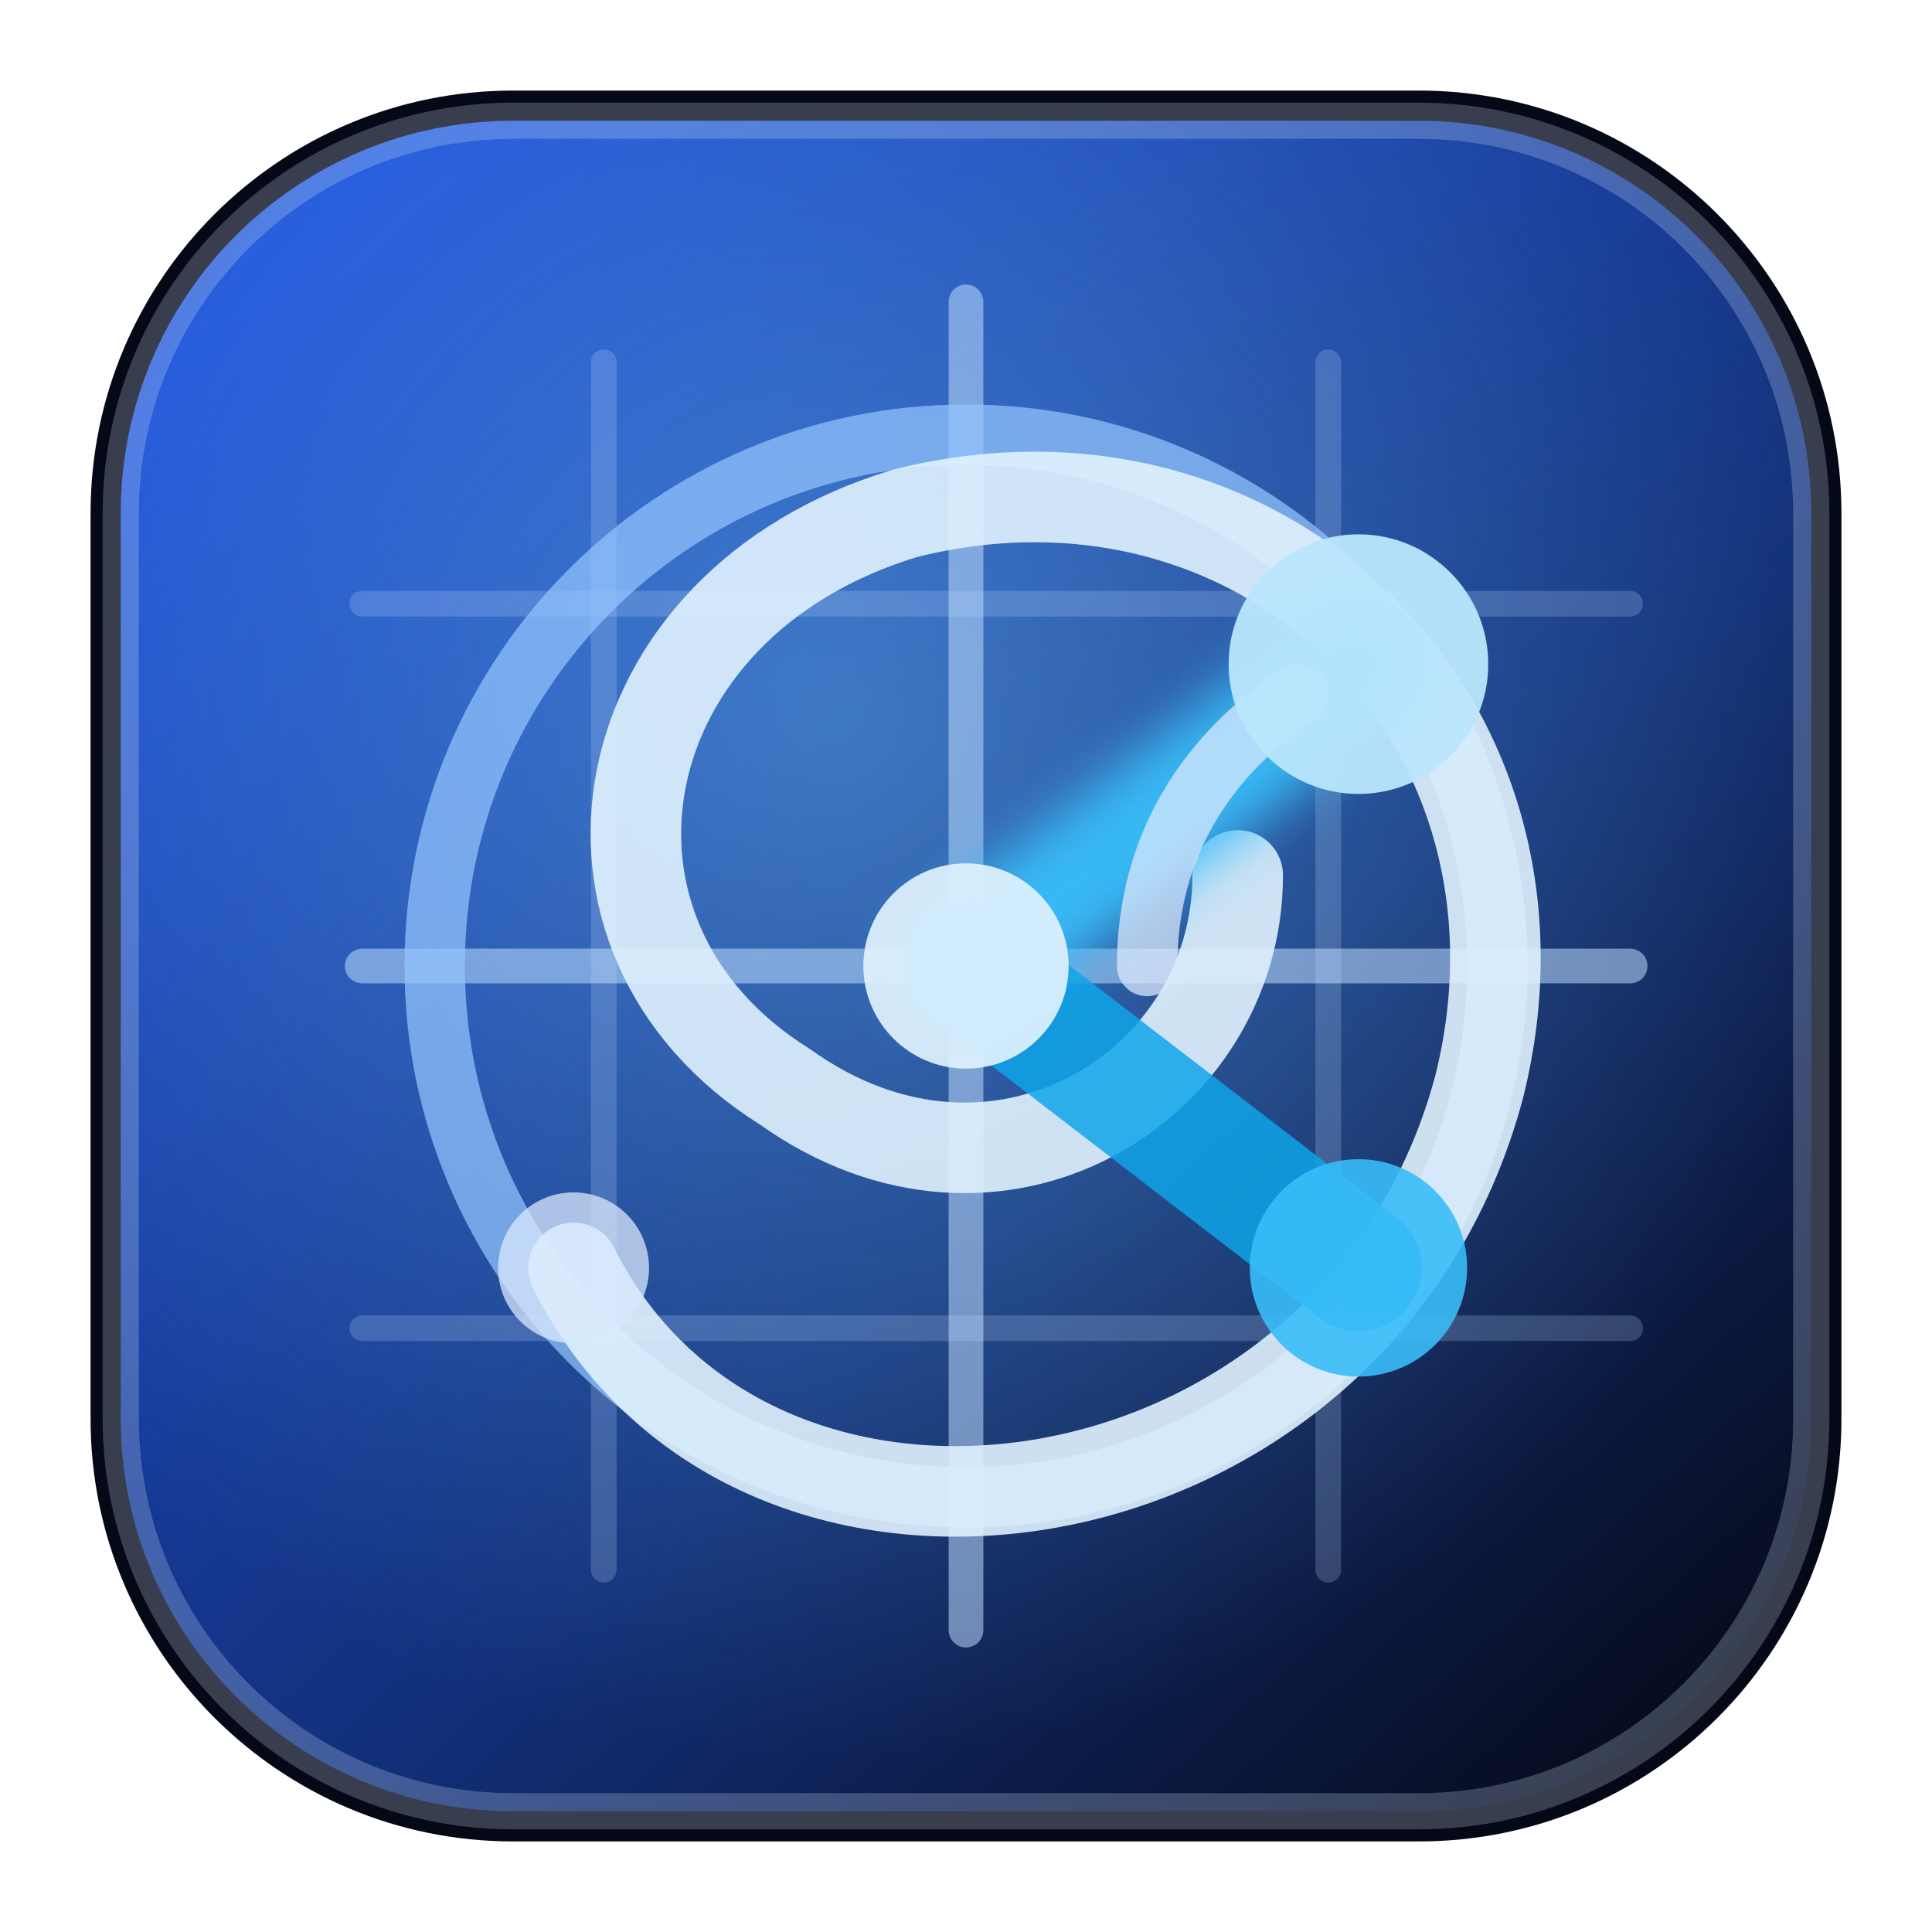
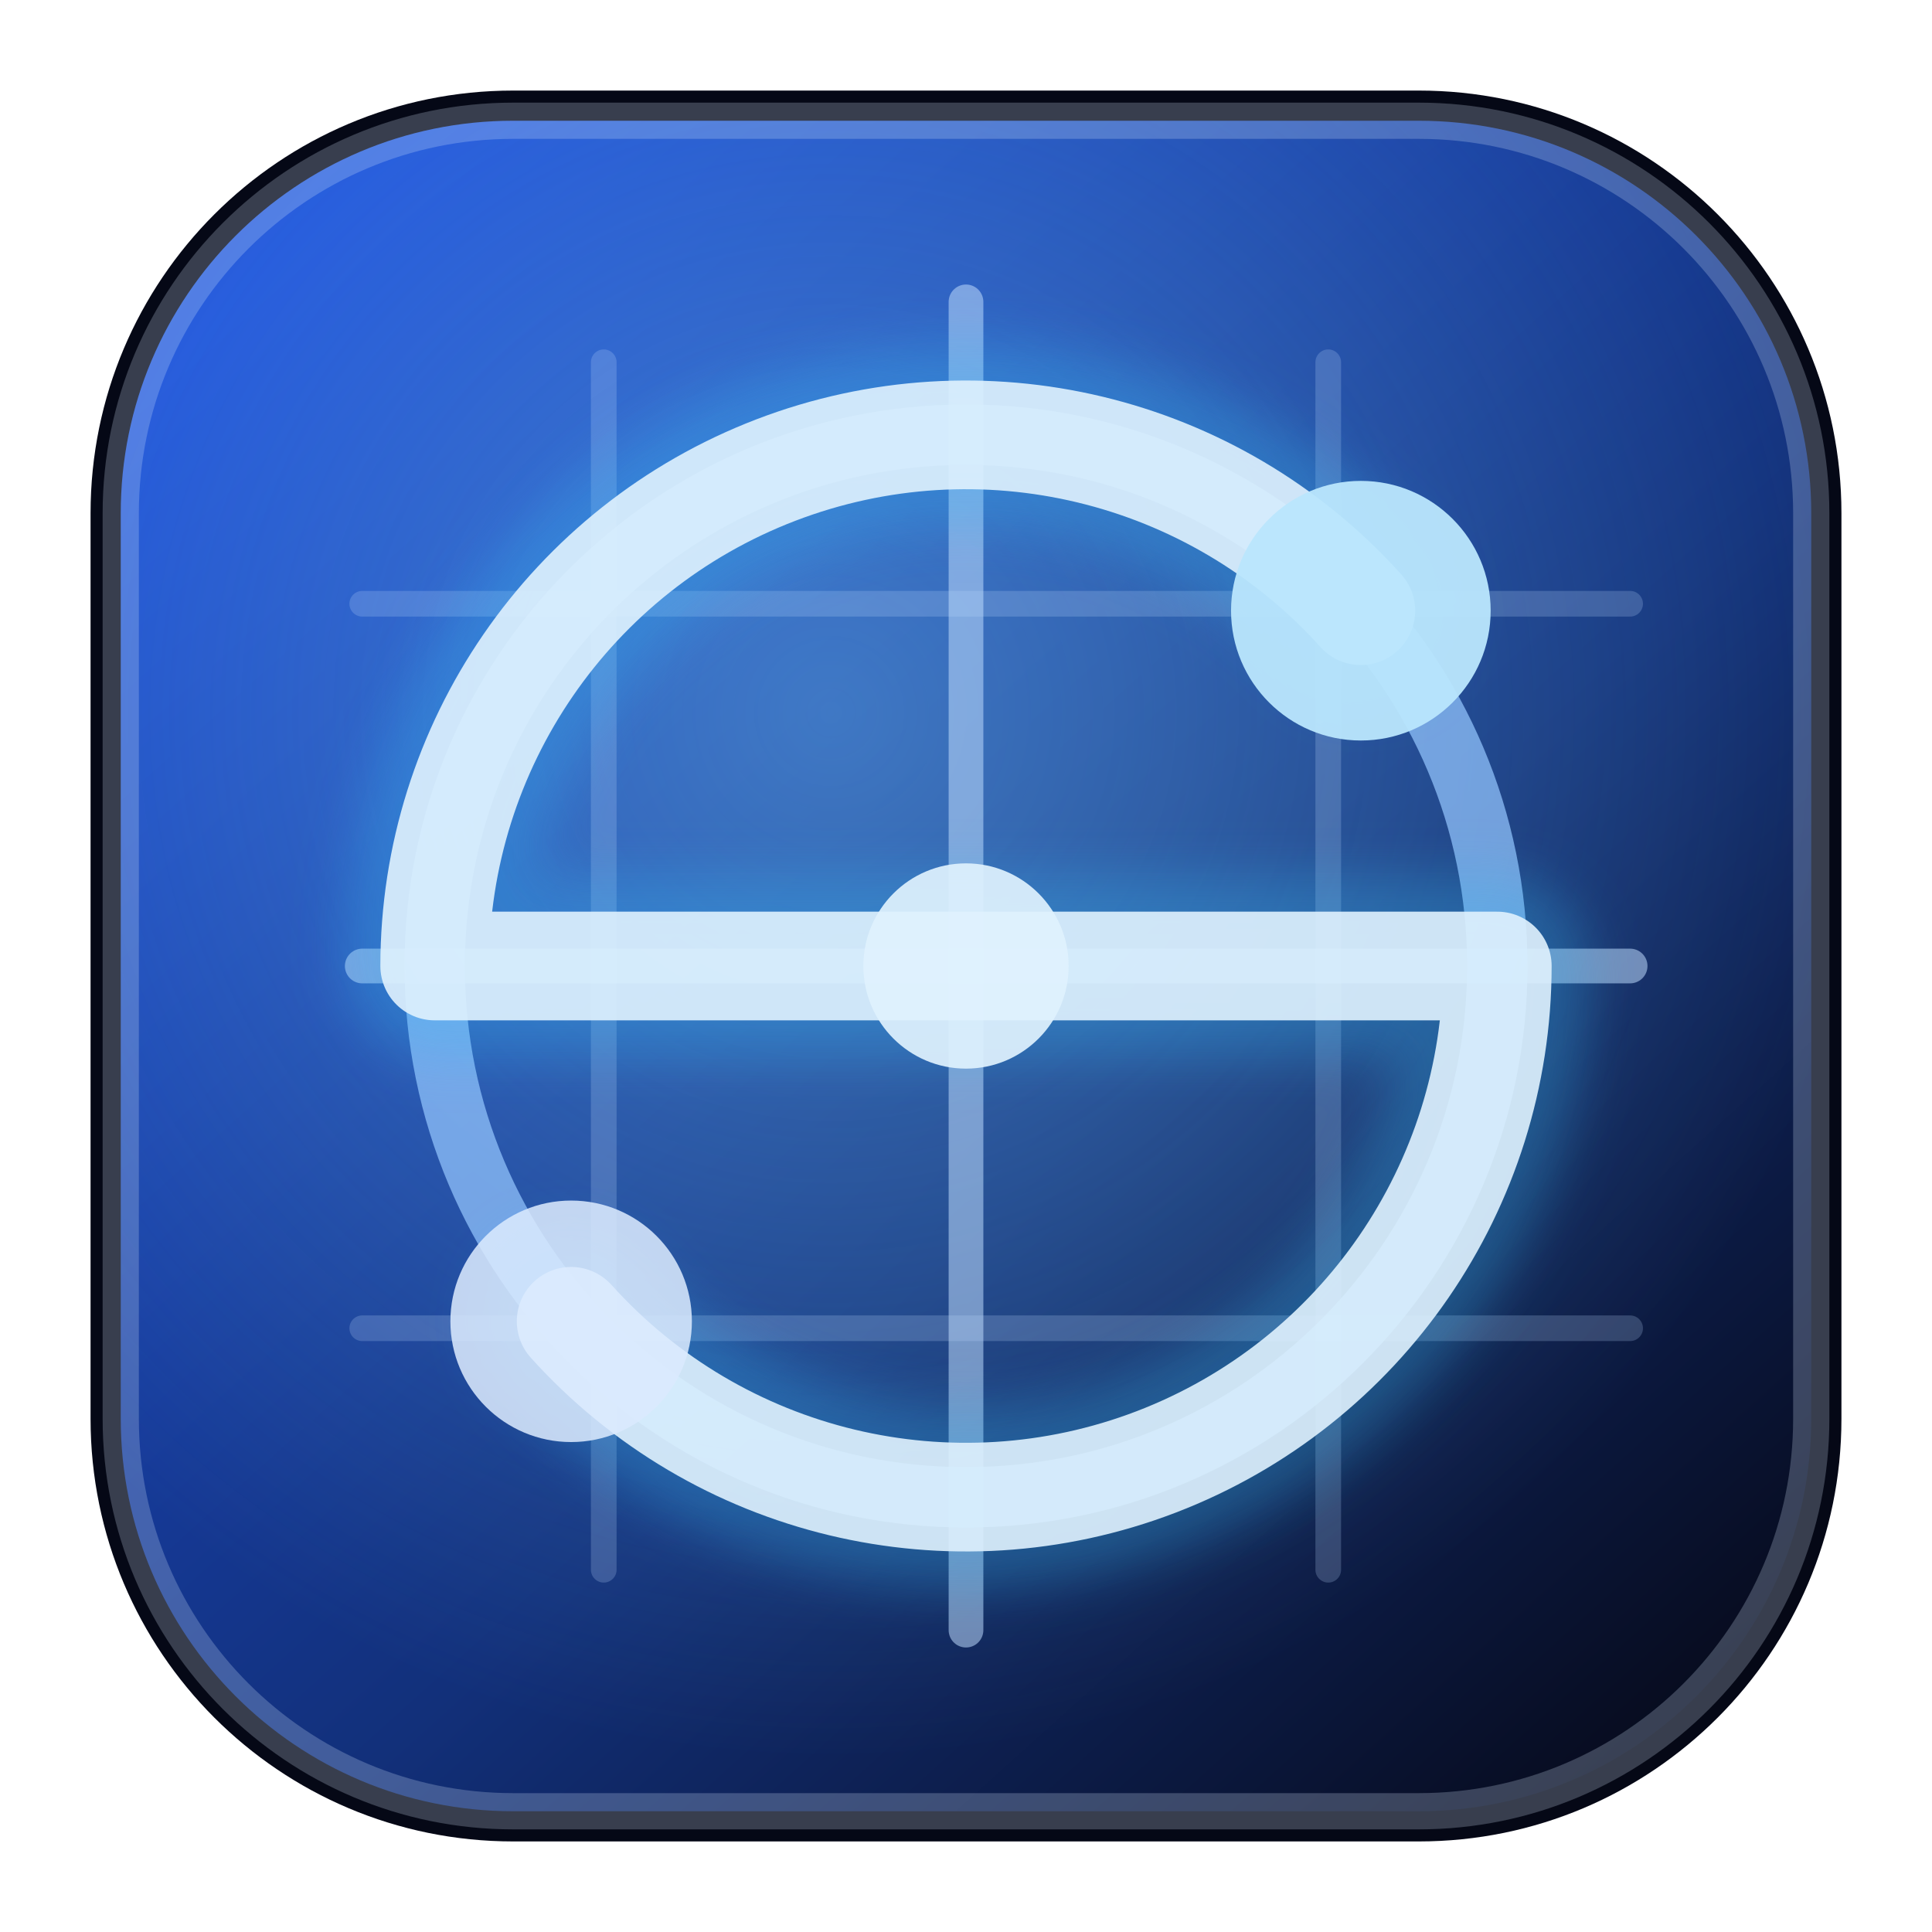
<svg xmlns="http://www.w3.org/2000/svg" viewBox="0 0 64 64" role="img" aria-label="Abstract complex-plane favicon">
  <defs>
    <clipPath id="round-square">
      <rect x="4" y="4" width="56" height="56" rx="13" />
    </clipPath>
    <linearGradient id="field" x1="10" y1="8" x2="55" y2="58" gradientUnits="userSpaceOnUse">
      <stop offset="0" stop-color="#1d4ed8" />
      <stop offset="0.58" stop-color="#12307a" />
      <stop offset="1" stop-color="#070b1d" />
    </linearGradient>
    <radialGradient id="focus" cx="42%" cy="35%" r="62%">
      <stop offset="0" stop-color="#7dd3fc" stop-opacity="0.4" />
      <stop offset="1" stop-color="#7dd3fc" stop-opacity="0" />
    </radialGradient>
    <filter id="glow" x="-30%" y="-30%" width="160%" height="160%">
      <feGaussianBlur stdDeviation="0.85" />
    </filter>
  </defs>
  <rect x="3" y="3" width="58" height="58" rx="14" fill="#050816" />
  <rect x="4" y="4" width="56" height="56" rx="13" fill="url(#field)" />
  <g clip-path="url(#round-square)">
    <rect x="4" y="4" width="56" height="56" rx="13" fill="url(#focus)" />
    <g fill="none" stroke="#bfdbfe" stroke-linecap="round">
      <path d="M12 20 H54" stroke-width="0.85" opacity="0.22" />
      <path d="M12 32 H54" stroke-width="1.15" opacity="0.54" />
      <path d="M12 44 H54" stroke-width="0.85" opacity="0.22" />
      <path d="M20 12 V52" stroke-width="0.85" opacity="0.22" />
      <path d="M32 10 V54" stroke-width="1.15" opacity="0.54" />
      <path d="M44 12 V52" stroke-width="0.85" opacity="0.22" />
    </g>
    <circle cx="32" cy="32" r="17.6" fill="none" stroke="#93c5fd" stroke-width="2" opacity="0.72" />
-     <path d="M19 42 C25 54 45 51 49 36 C52 24 42 14 30 17 C20 20 18 31 26 36 C33 41 41 36 41 29" fill="none" stroke="#e0f2fe" stroke-width="3" stroke-linecap="round" stroke-linejoin="round" opacity="0.9" />
-     <path d="M32 32 L45 22" fill="none" stroke="#38bdf8" stroke-width="4.2" stroke-linecap="round" opacity="0.95" filter="url(#glow)" />
-     <path d="M32 32 L45 42" fill="none" stroke="#0ea5e9" stroke-width="4.2" stroke-linecap="round" opacity="0.84" />
-     <path d="M38 32 C38 28 40 25 43 23" fill="none" stroke="#dbeafe" stroke-width="2" stroke-linecap="round" opacity="0.74" />
+     <path d="M14.4 32 A17.6 17.6 0 0 1 45.08 20.23 M14.4 32 H49.6 M49.6 32 A17.6 17.6 0 0 1 18.92 43.77" fill="none" stroke="#38bdf8" stroke-width="6" stroke-linecap="round" stroke-linejoin="round" opacity="0.28" filter="url(#glow)" />
+     <path d="M14.4 32 A17.6 17.6 0 0 1 45.08 20.23 M14.4 32 H49.6 M49.6 32 A17.6 17.6 0 0 1 18.92 43.77" fill="none" stroke="#e0f2fe" stroke-width="3.6" stroke-linecap="round" stroke-linejoin="round" opacity="0.9" />
    <circle cx="32" cy="32" r="3.4" fill="#e0f2fe" opacity="0.92" />
-     <circle cx="45" cy="22" r="4.3" fill="#bae6fd" opacity="0.95" />
-     <circle cx="45" cy="42" r="3.6" fill="#38bdf8" opacity="0.9" />
-     <circle cx="19" cy="42" r="2.5" fill="#dbeafe" opacity="0.74" />
+     <circle cx="45.08" cy="20.23" r="4.3" fill="#bae6fd" opacity="0.95" />
+     <circle cx="18.92" cy="43.77" r="4" fill="#dbeafe" opacity="0.86" />
  </g>
  <rect x="4" y="4" width="56" height="56" rx="13" fill="none" stroke="#dbeafe" stroke-opacity="0.24" stroke-width="1.2" />
</svg>
